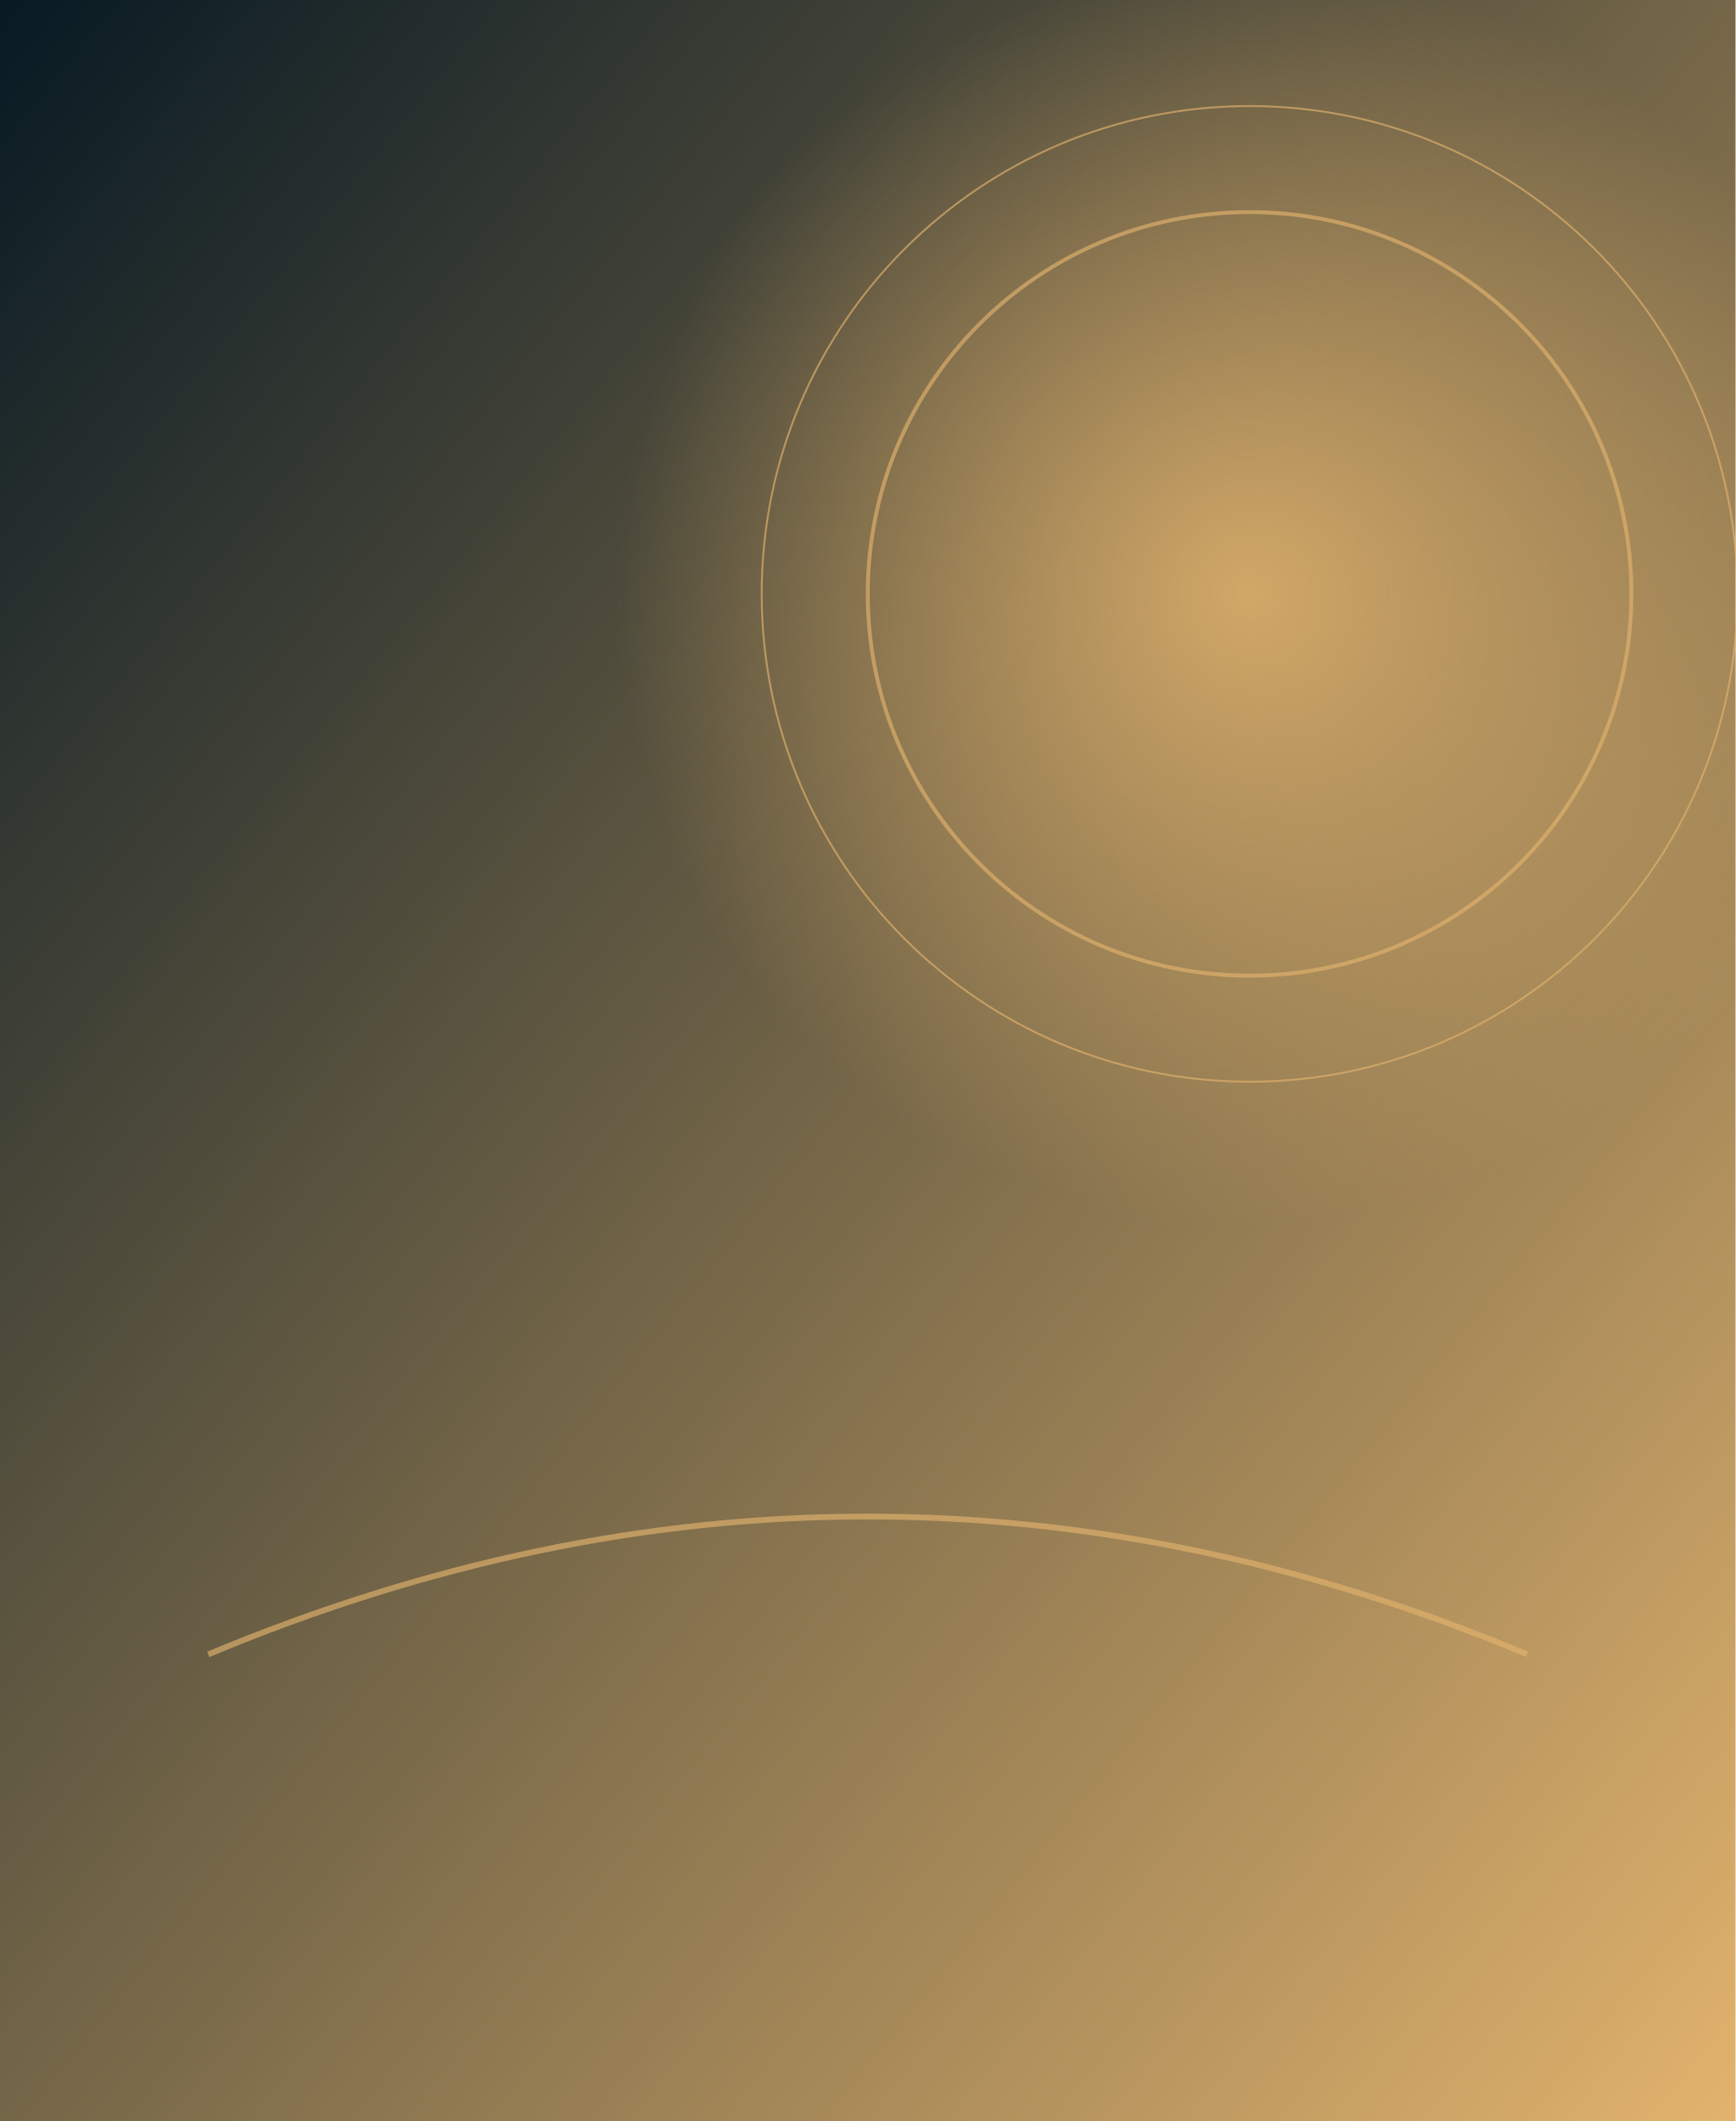
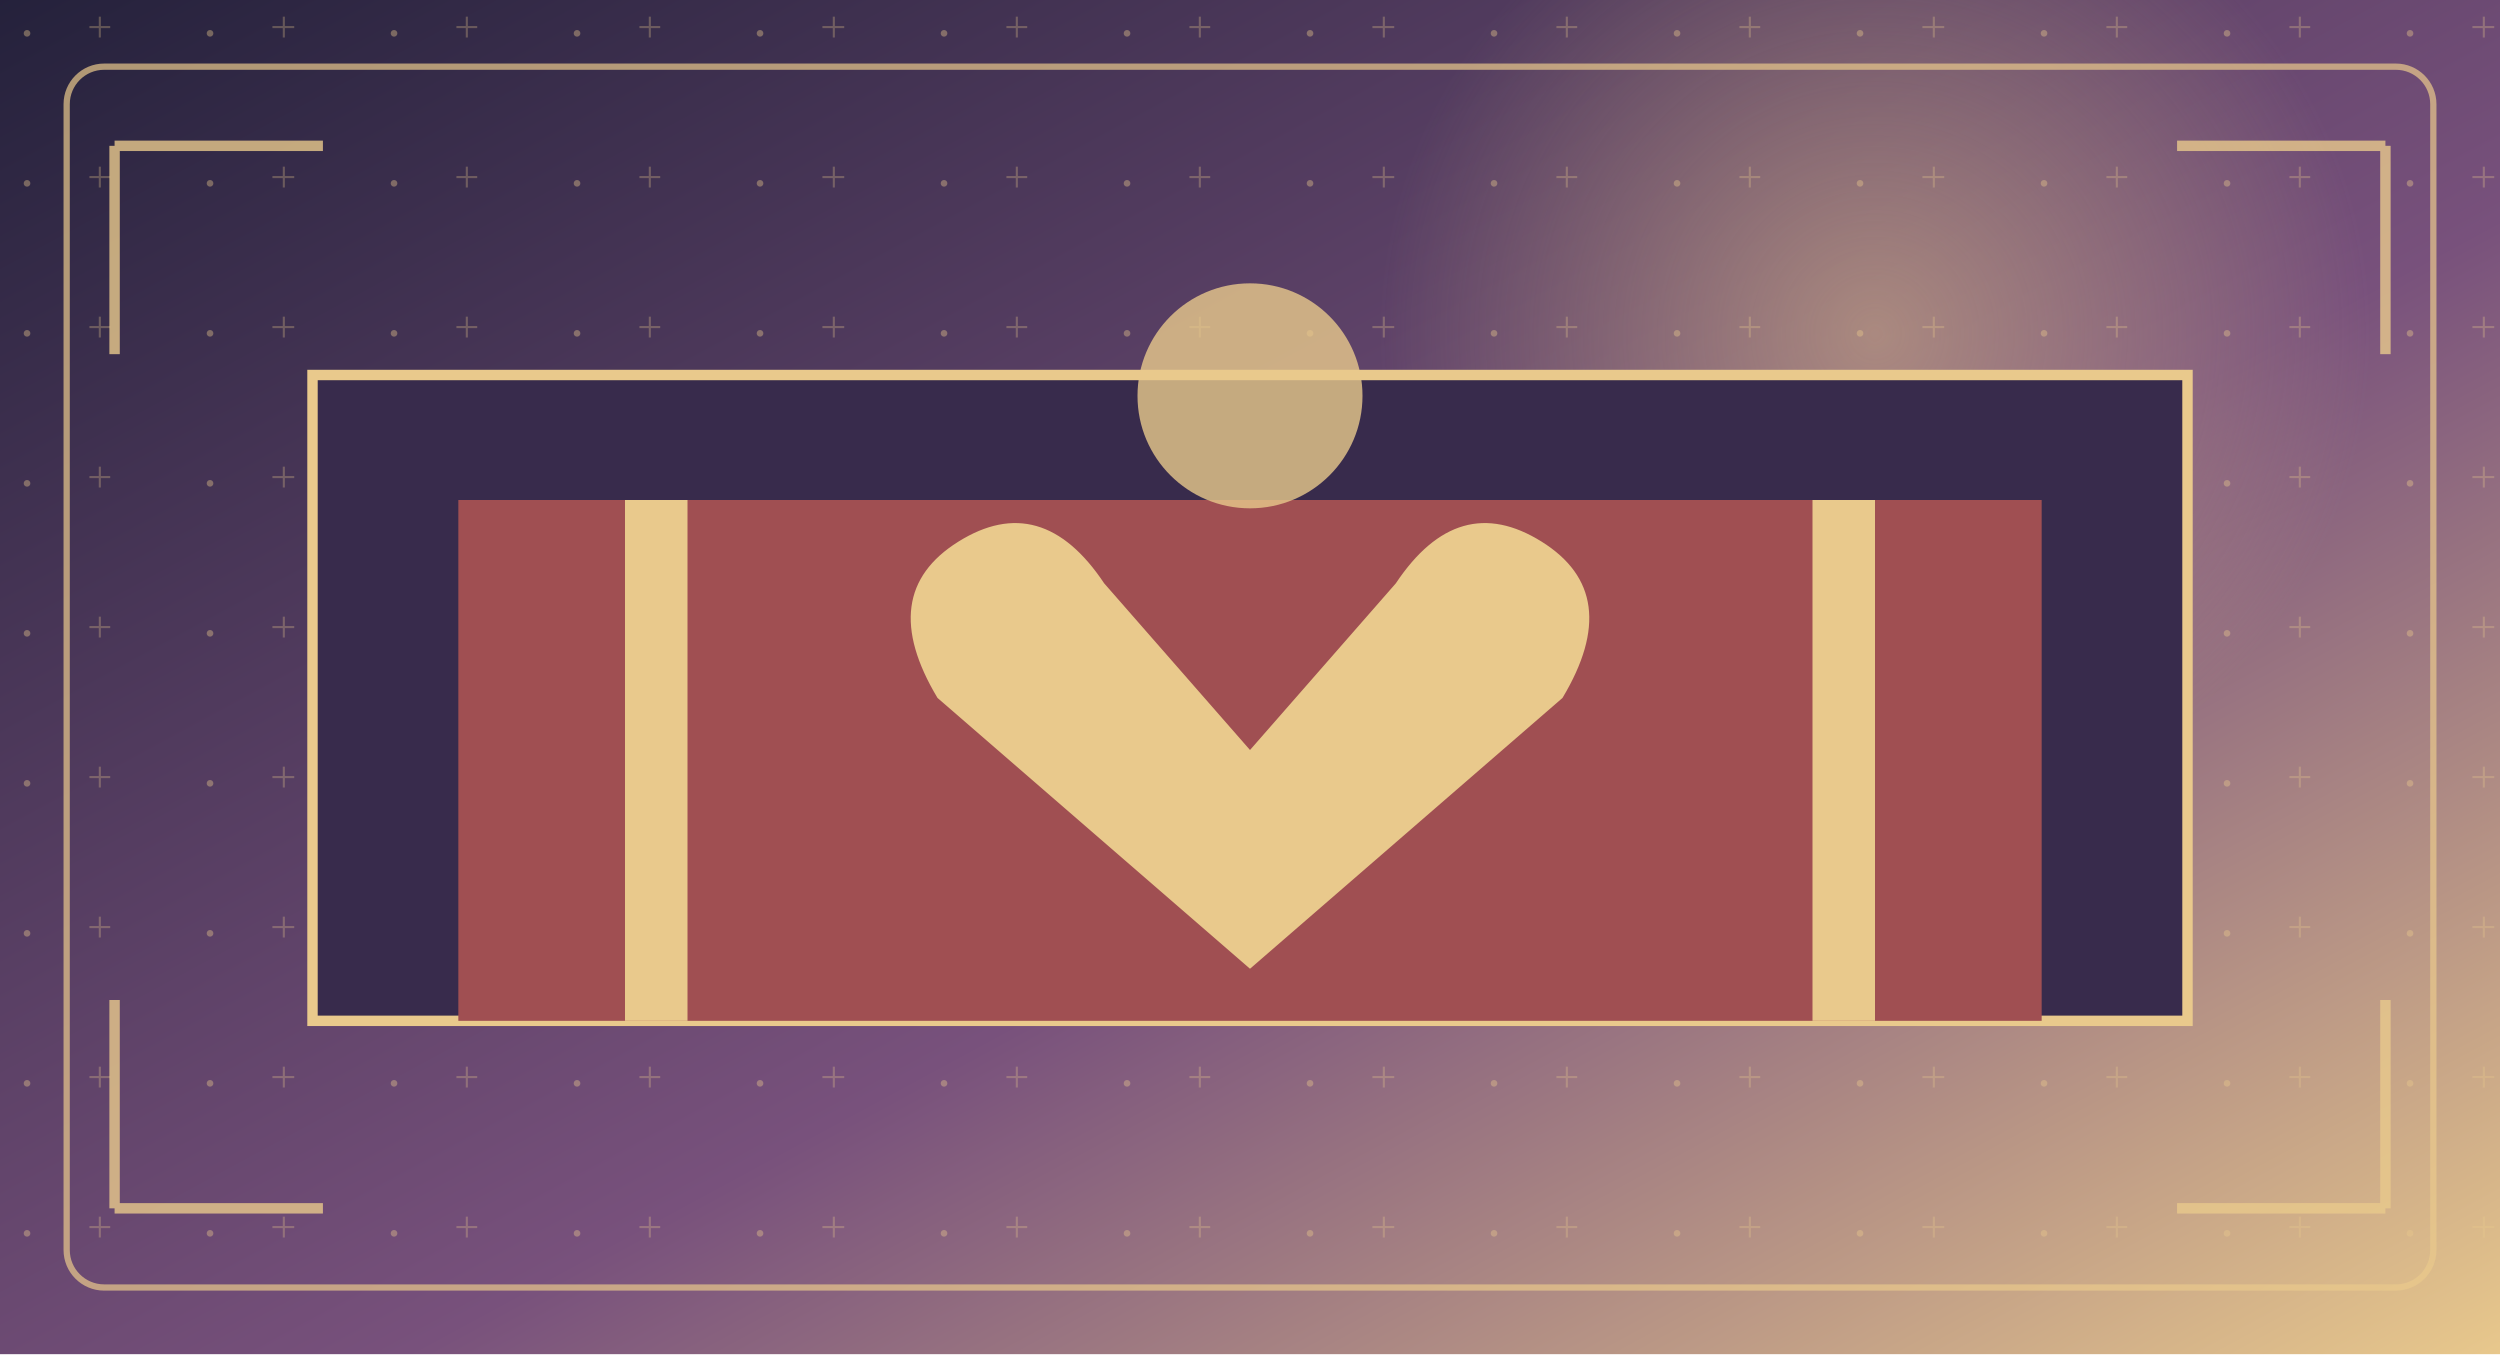
- <svg xmlns="http://www.w3.org/2000/svg" width="900" height="1100" viewBox="0 0 900 1100" role="img" aria-labelledby="title desc">
+ <svg xmlns="http://www.w3.org/2000/svg" width="1200" height="650" viewBox="0 0 1200 650" role="presentation" aria-hidden="true">
  <defs>
    <linearGradient id="bg" x1="0" y1="0" x2="1" y2="1">
-       <stop stop-color="#071923" />
-       <stop offset="1" stop-color="#e2b36d" />
+       <stop stop-color="#24213b" />
+       <stop offset=".58" stop-color="#78517c" />
+       <stop offset="1" stop-color="#e9c98c" />
    </linearGradient>
    <radialGradient id="glow">
-       <stop stop-color="#e2b36d" stop-opacity=".85" />
-       <stop offset="1" stop-color="#e2b36d" stop-opacity="0" />
+       <stop stop-color="#e9c98c" stop-opacity=".5" />
+       <stop offset="1" stop-color="#e9c98c" stop-opacity="0" />
    </radialGradient>
+     <pattern id="stars" width="88" height="72" patternUnits="userSpaceOnUse">
+       <circle cx="13" cy="16" r="1.6" fill="#e9c98c" opacity=".4" />
+       <path d="M48 8v10m-5-5h10" stroke="#e9c98c" opacity=".3" />
+     </pattern>
  </defs>
-   <rect width="100%" height="100%" fill="url(#bg)" />
-   <circle cx="648" cy="308" r="330" fill="url(#glow)" />
-   <g fill="none" stroke="#e2b36d" stroke-opacity=".65">
-     <circle cx="648" cy="308" r="198" stroke-width="2" />
-     <circle cx="648" cy="308" r="253" stroke-width="1" />
-     <path d="M 108 858 Q 450 715 792 858" stroke-width="3" />
+   <rect width="1200" height="650" fill="url(#bg)" />
+   <rect width="1200" height="650" fill="url(#stars)" />
+   <circle cx="900" cy="160" r="240" fill="url(#glow)" />
+   <path d="M150 490V180H1050V490Z" fill="#382b4c" stroke="#e9c98c" stroke-width="5" />
+   <path d="M220 490V240H980V490Z" fill="#a04f52" />
+   <g fill="#e9c98c">
+     <path d="M300 490V240H330V490M870 490V240H900V490" />
+     <path d="M450 335Q420 285 460 260Q500 235 530 280L600 360L670 280Q700 235 740 260Q780 285 750 335L600 465Z" />
  </g>
+   <circle cx="600" cy="190" r="54" fill="#e9c98c" opacity=".8" />
+   <rect x="32" y="32" width="1136" height="586" rx="18" fill="none" stroke="#e9c98c" stroke-width="3" opacity=".7" />
+   <path d="M55 70H155M55 70V170M1145 70H1045M1145 70V170M55 580H155M55 580V480M1145 580H1045M1145 580V480" fill="none" stroke="#e9c98c" stroke-width="5" opacity=".8" />
</svg>
